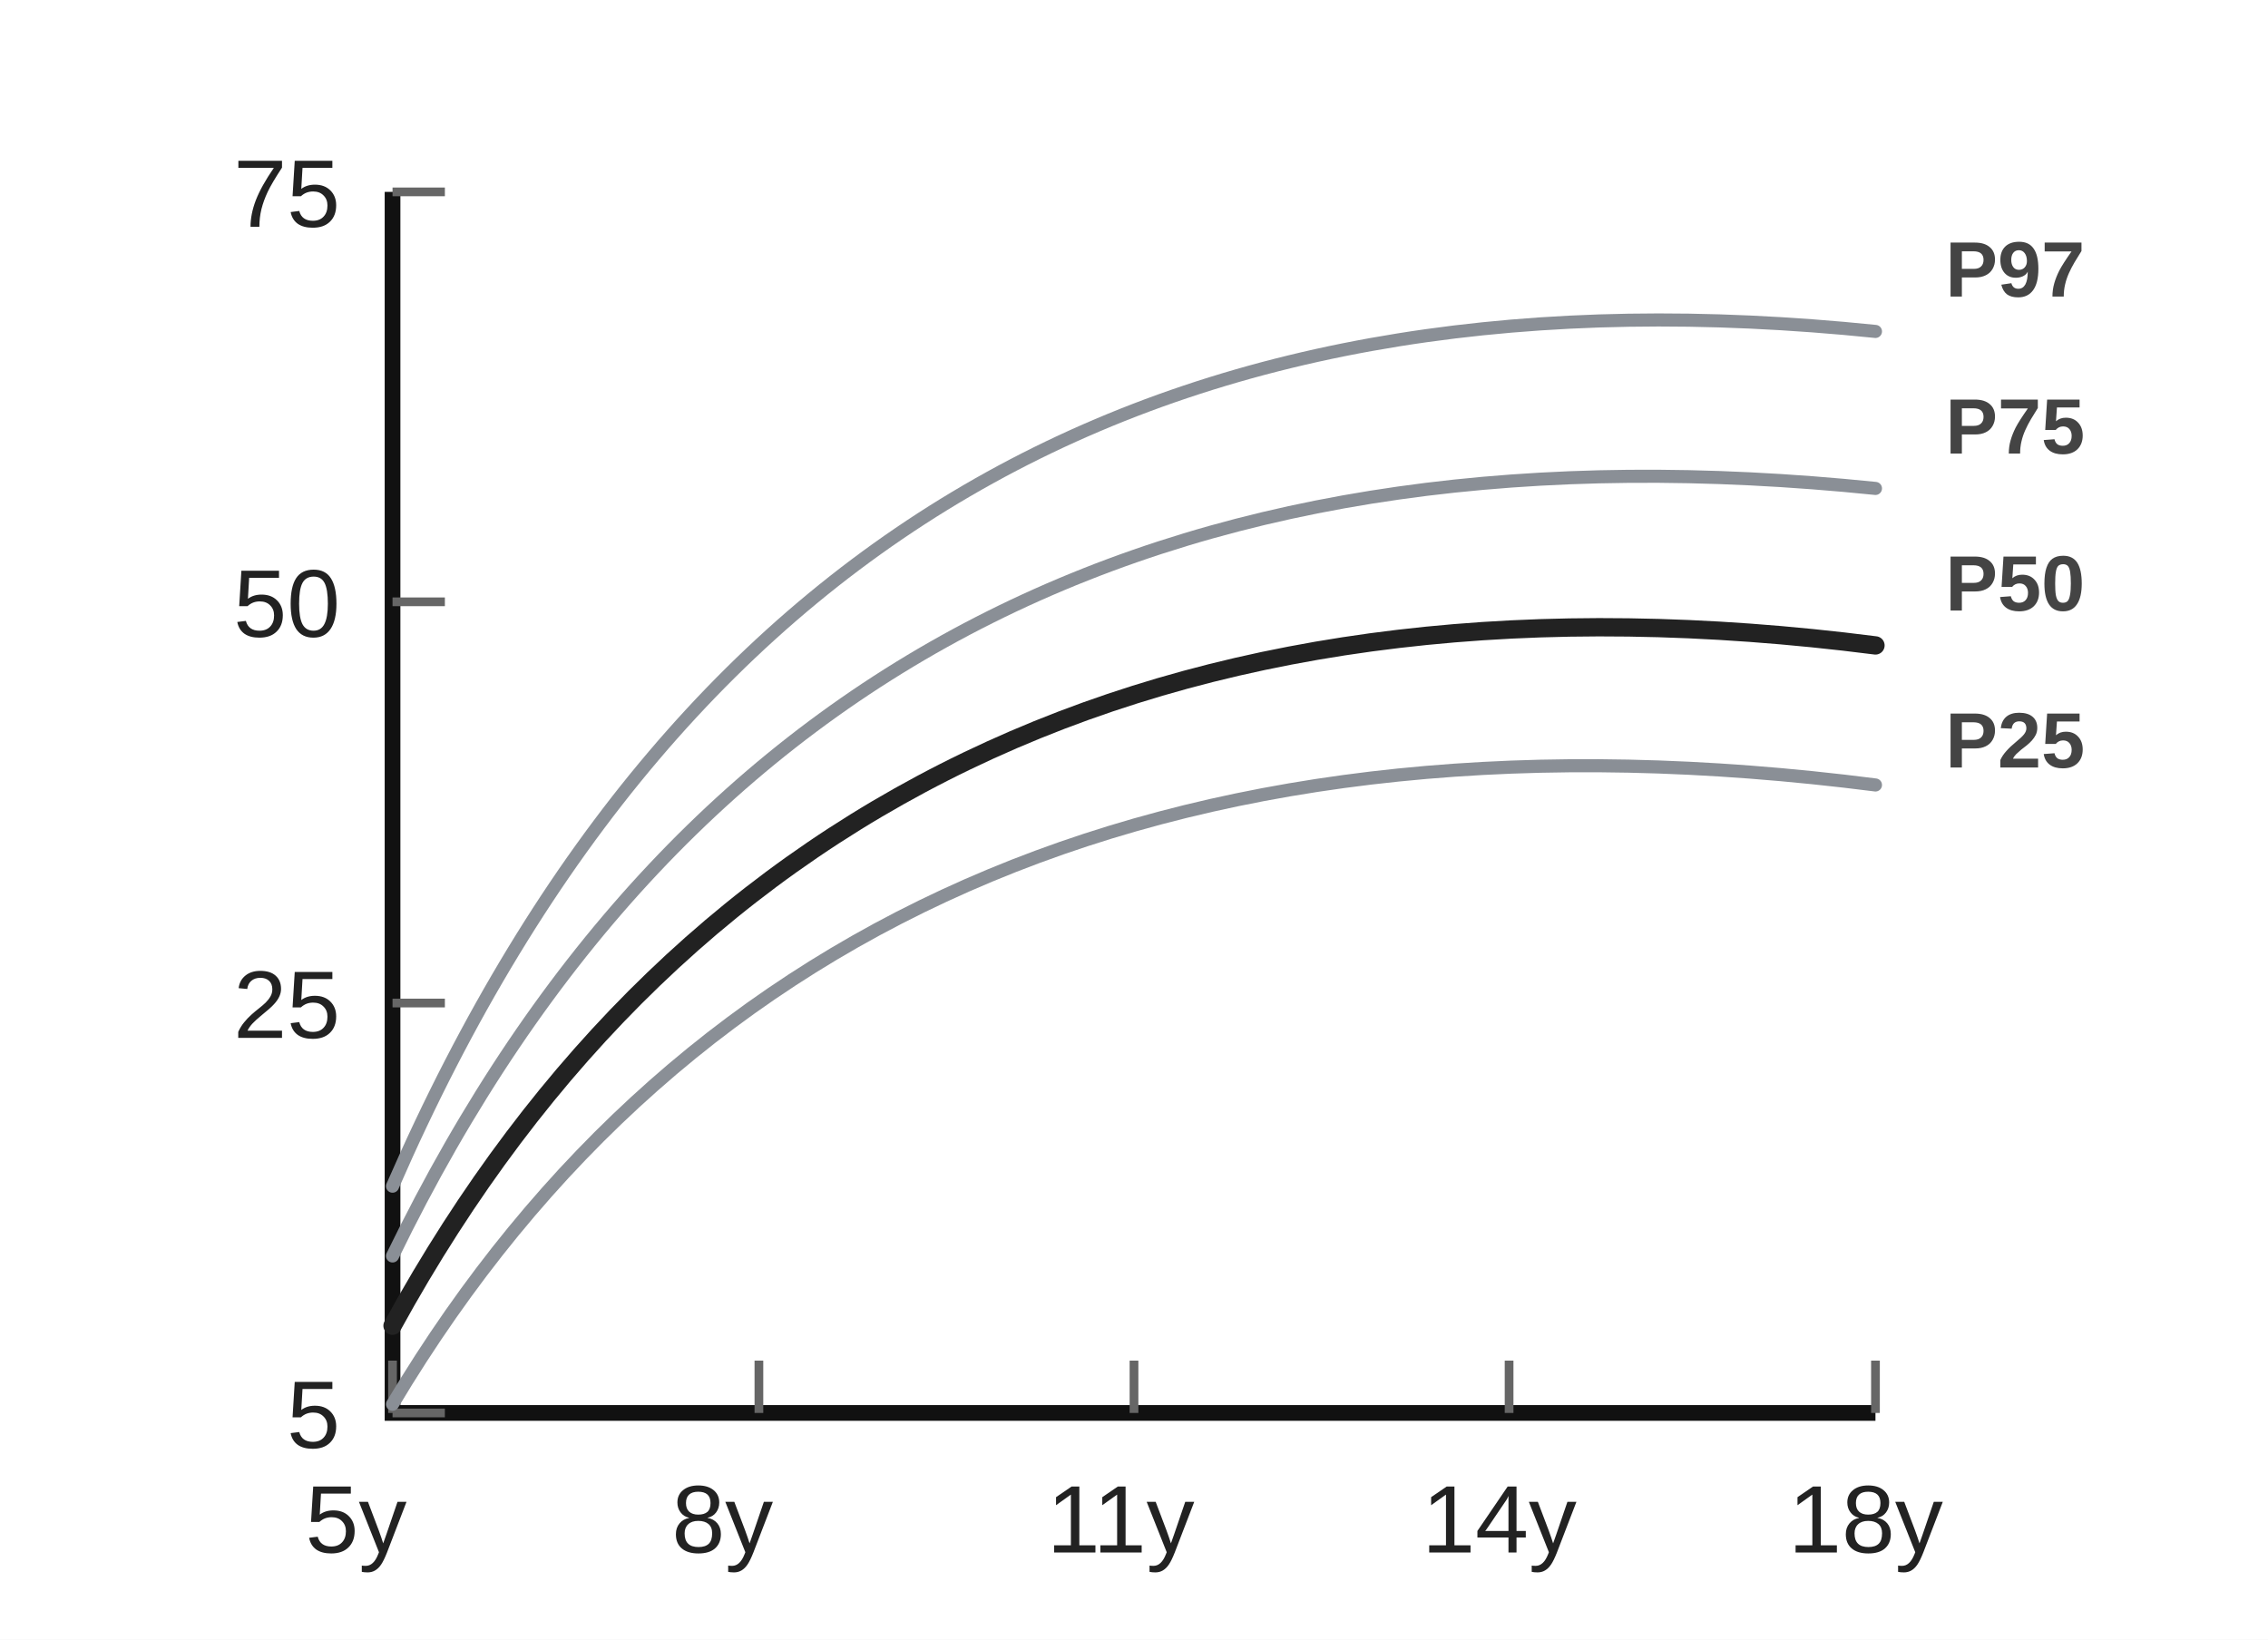
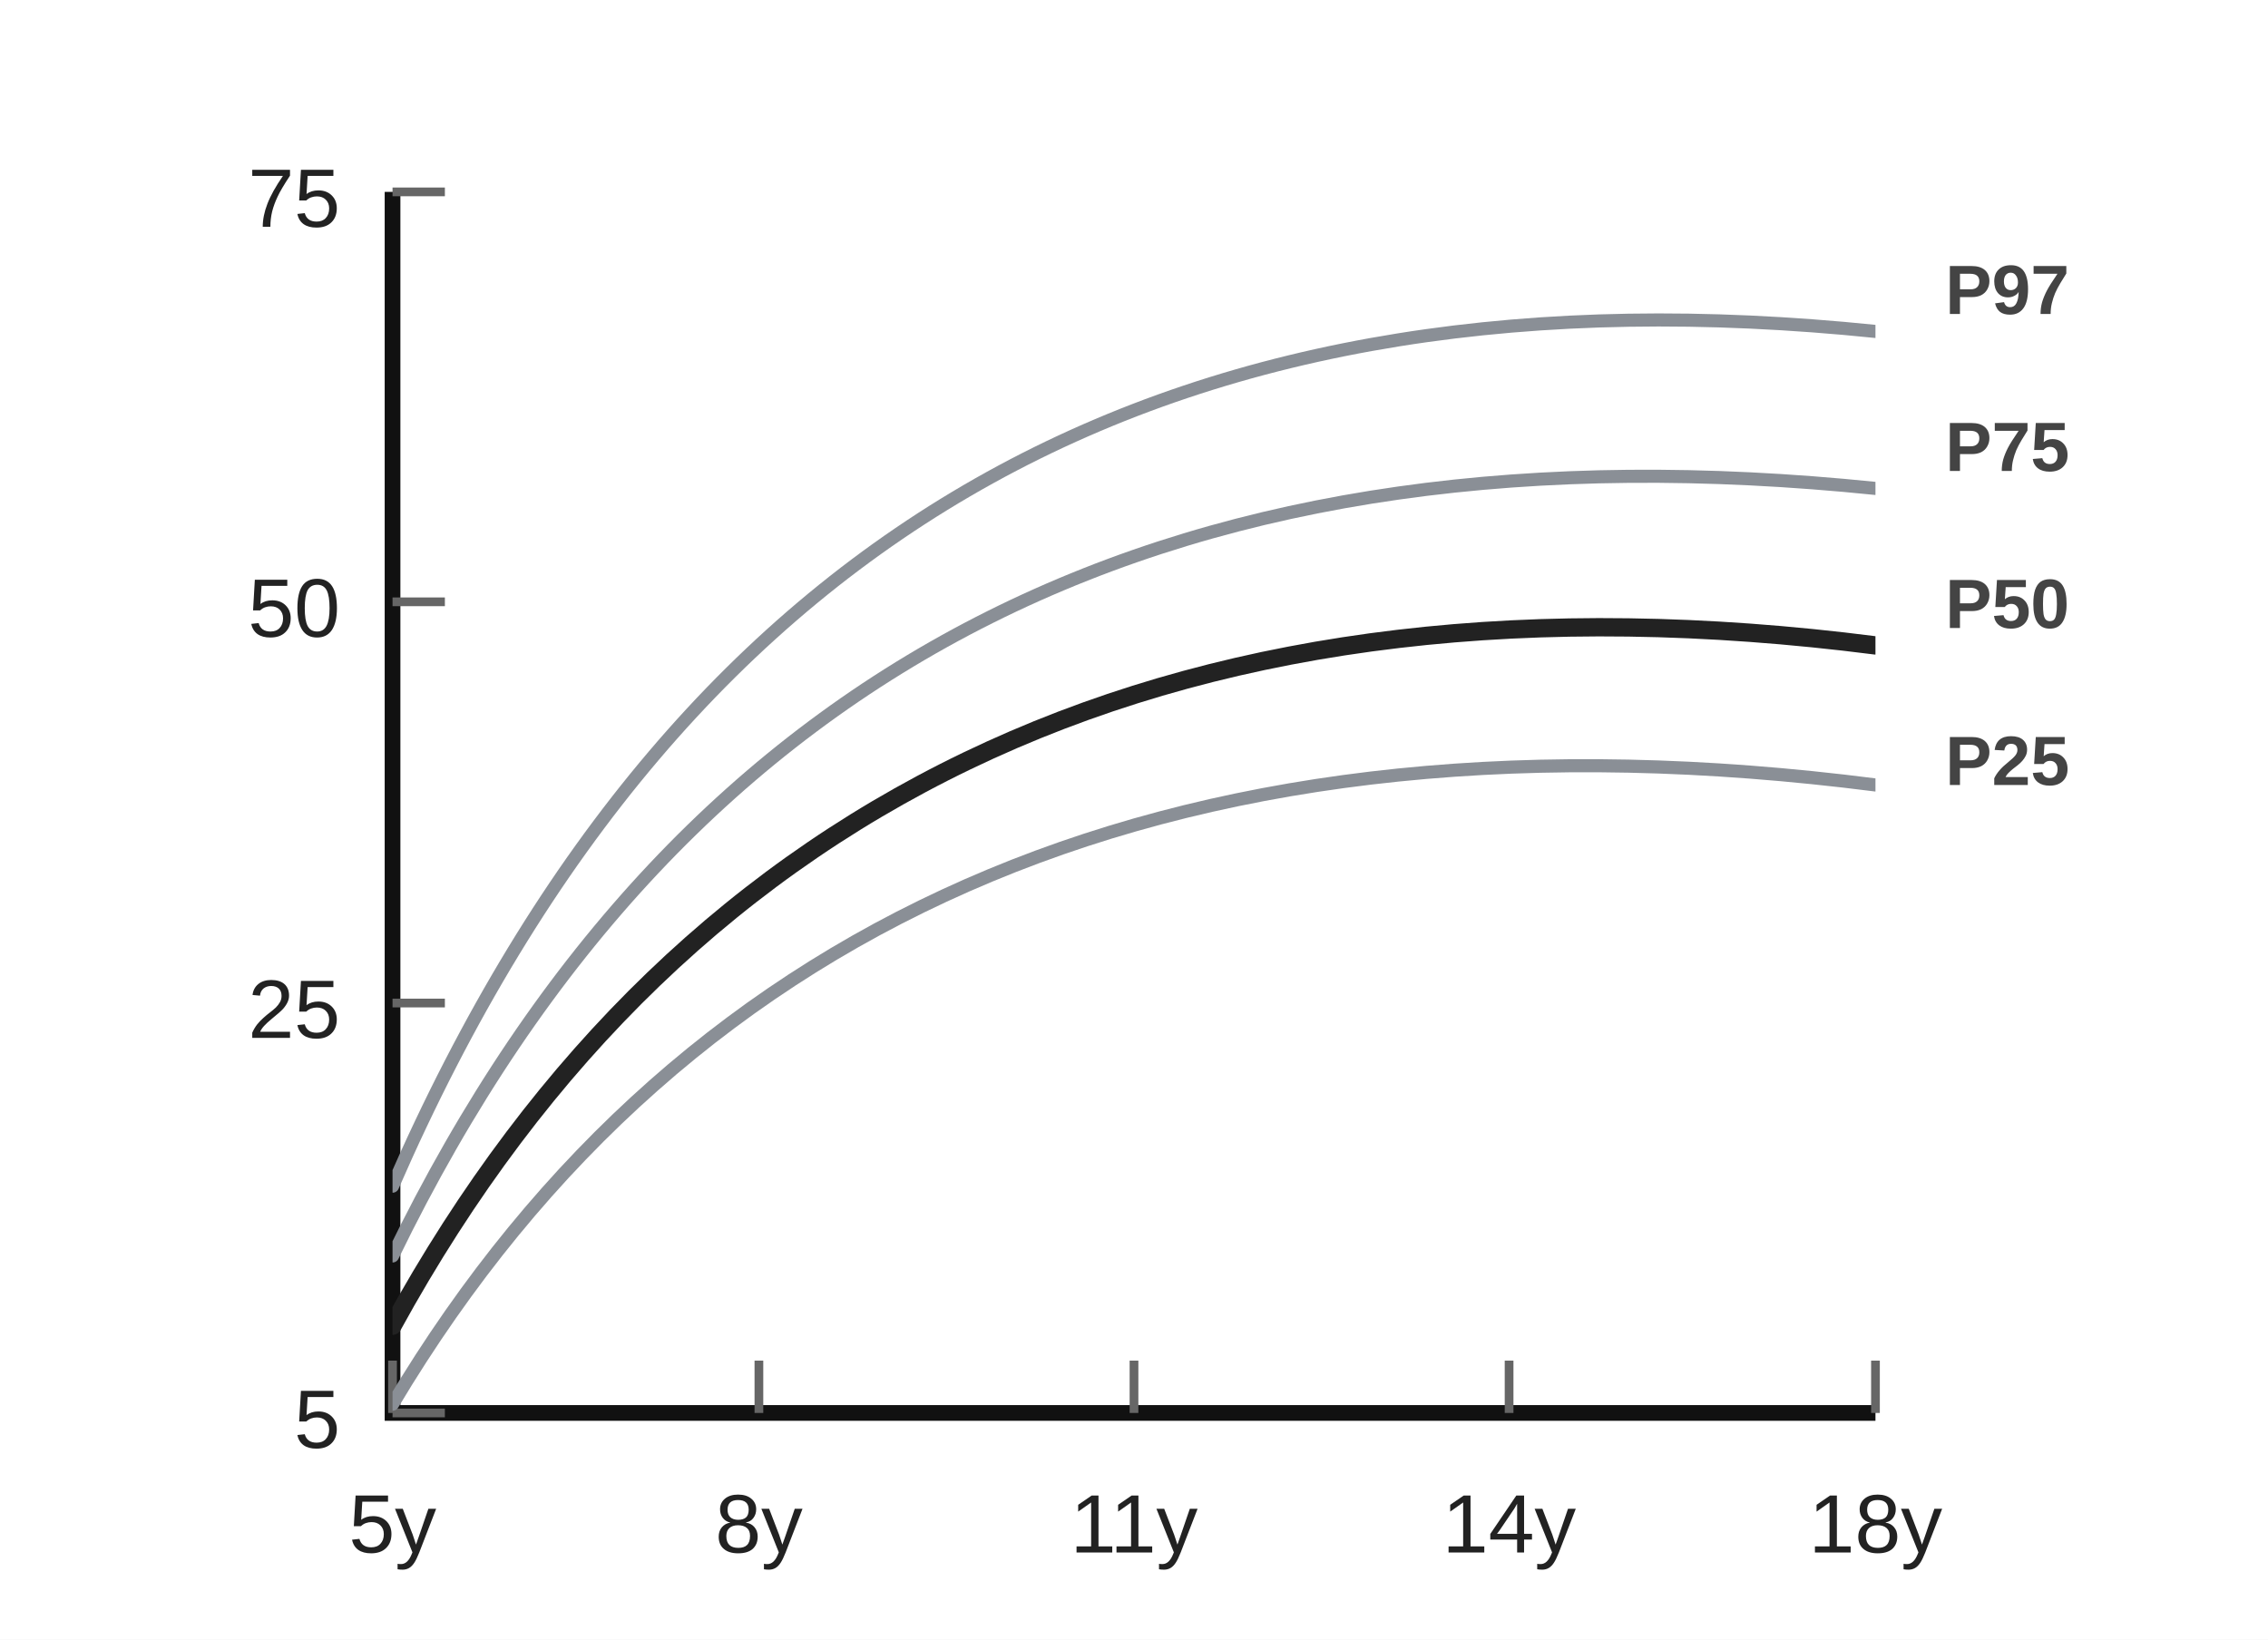
<svg xmlns="http://www.w3.org/2000/svg" viewBox="0 0 260 188" role="img" aria-label="IAP Boys Weight 5-18 years">
  <style>
    .axis { stroke: #111; stroke-width: 1.8; fill: none; }
    .tick { stroke: #666; stroke-width: 1; }
-     .label { fill: #222; font: 11px Arial, sans-serif; }
-     .ylabel { fill: #222; font: 11px Arial, sans-serif; text-anchor: end; }
+     .label { fill: #222; font: 9.5px Arial, sans-serif; text-anchor: middle; }
+     .ylabel { fill: #222; font: 9.5px Arial, sans-serif; text-anchor: end; }
    .curve { fill: none; stroke: #8a8f96; stroke-width: 1.5; stroke-linecap: round; }
    .median { fill: none; stroke: #222; stroke-width: 2.1; stroke-linecap: round; }
-     .percentile { fill: #444; font: 700 9px Arial, sans-serif; }
+     .percentile { fill: #444; font: 700 8px Arial, sans-serif; }
  </style>
  <rect x="0" y="0" width="260" height="188" fill="#fff" />
+   <defs>
+     <clipPath id="clip-boys-weight-5-18-minimal-svg-0">
+       <rect x="45" y="22" width="170" height="140" />
+     </clipPath>
+   </defs>
  <path class="axis" d="M45 22 V162 H215" />
  <path class="tick" d="M45 162 V156" />
-   <text class="label" x="35" y="178">5y</text>
+   <text class="label" x="45" y="178">5y</text>
  <path class="tick" d="M87 162 V156" />
-   <text class="label" x="77" y="178">8y</text>
+   <text class="label" x="87" y="178">8y</text>
  <path class="tick" d="M130 162 V156" />
-   <text class="label" x="120" y="178">11y</text>
+   <text class="label" x="130" y="178">11y</text>
  <path class="tick" d="M173 162 V156" />
-   <text class="label" x="163" y="178">14y</text>
+   <text class="label" x="173" y="178">14y</text>
  <path class="tick" d="M215 162 V156" />
-   <text class="label" x="205" y="178">18y</text>
+   <text class="label" x="215" y="178">18y</text>
  <path class="tick" d="M45 22 H51" />
  <text class="ylabel" x="39" y="26">75</text>
  <path class="tick" d="M45 69 H51" />
  <text class="ylabel" x="39" y="73">50</text>
  <path class="tick" d="M45 115 H51" />
  <text class="ylabel" x="39" y="119">25</text>
  <path class="tick" d="M45 162 H51" />
  <text class="ylabel" x="39" y="166">5</text>
-   <path class="curve" d="M45 136 C79 58, 137 30, 215 38" />
-   <path class="curve" d="M45 144 C79 74, 137 48, 215 56" />
-   <path class="median" d="M45 152 C79 90, 137 64, 215 74" />
-   <path class="curve" d="M45 161 C79 104, 137 80, 215 90" />
-   <text class="percentile" x="223" y="34">P97</text>
-   <text class="percentile" x="223" y="52">P75</text>
-   <text class="percentile" x="223" y="70">P50</text>
-   <text class="percentile" x="223" y="88">P25</text>
+   <g clip-path="url(#clip-boys-weight-5-18-minimal-svg-0)">
+     <path class="curve" d="M45 136 C79 58, 137 30, 215 38" />
+     <path class="curve" d="M45 144 C79 74, 137 48, 215 56" />
+     <path class="median" d="M45 152 C79 90, 137 64, 215 74" />
+     <path class="curve" d="M45 161 C79 104, 137 80, 215 90" />
+   </g>
+   <text class="percentile" x="223" y="36">P97</text>
+   <text class="percentile" x="223" y="54">P75</text>
+   <text class="percentile" x="223" y="72">P50</text>
+   <text class="percentile" x="223" y="90">P25</text>
</svg>
